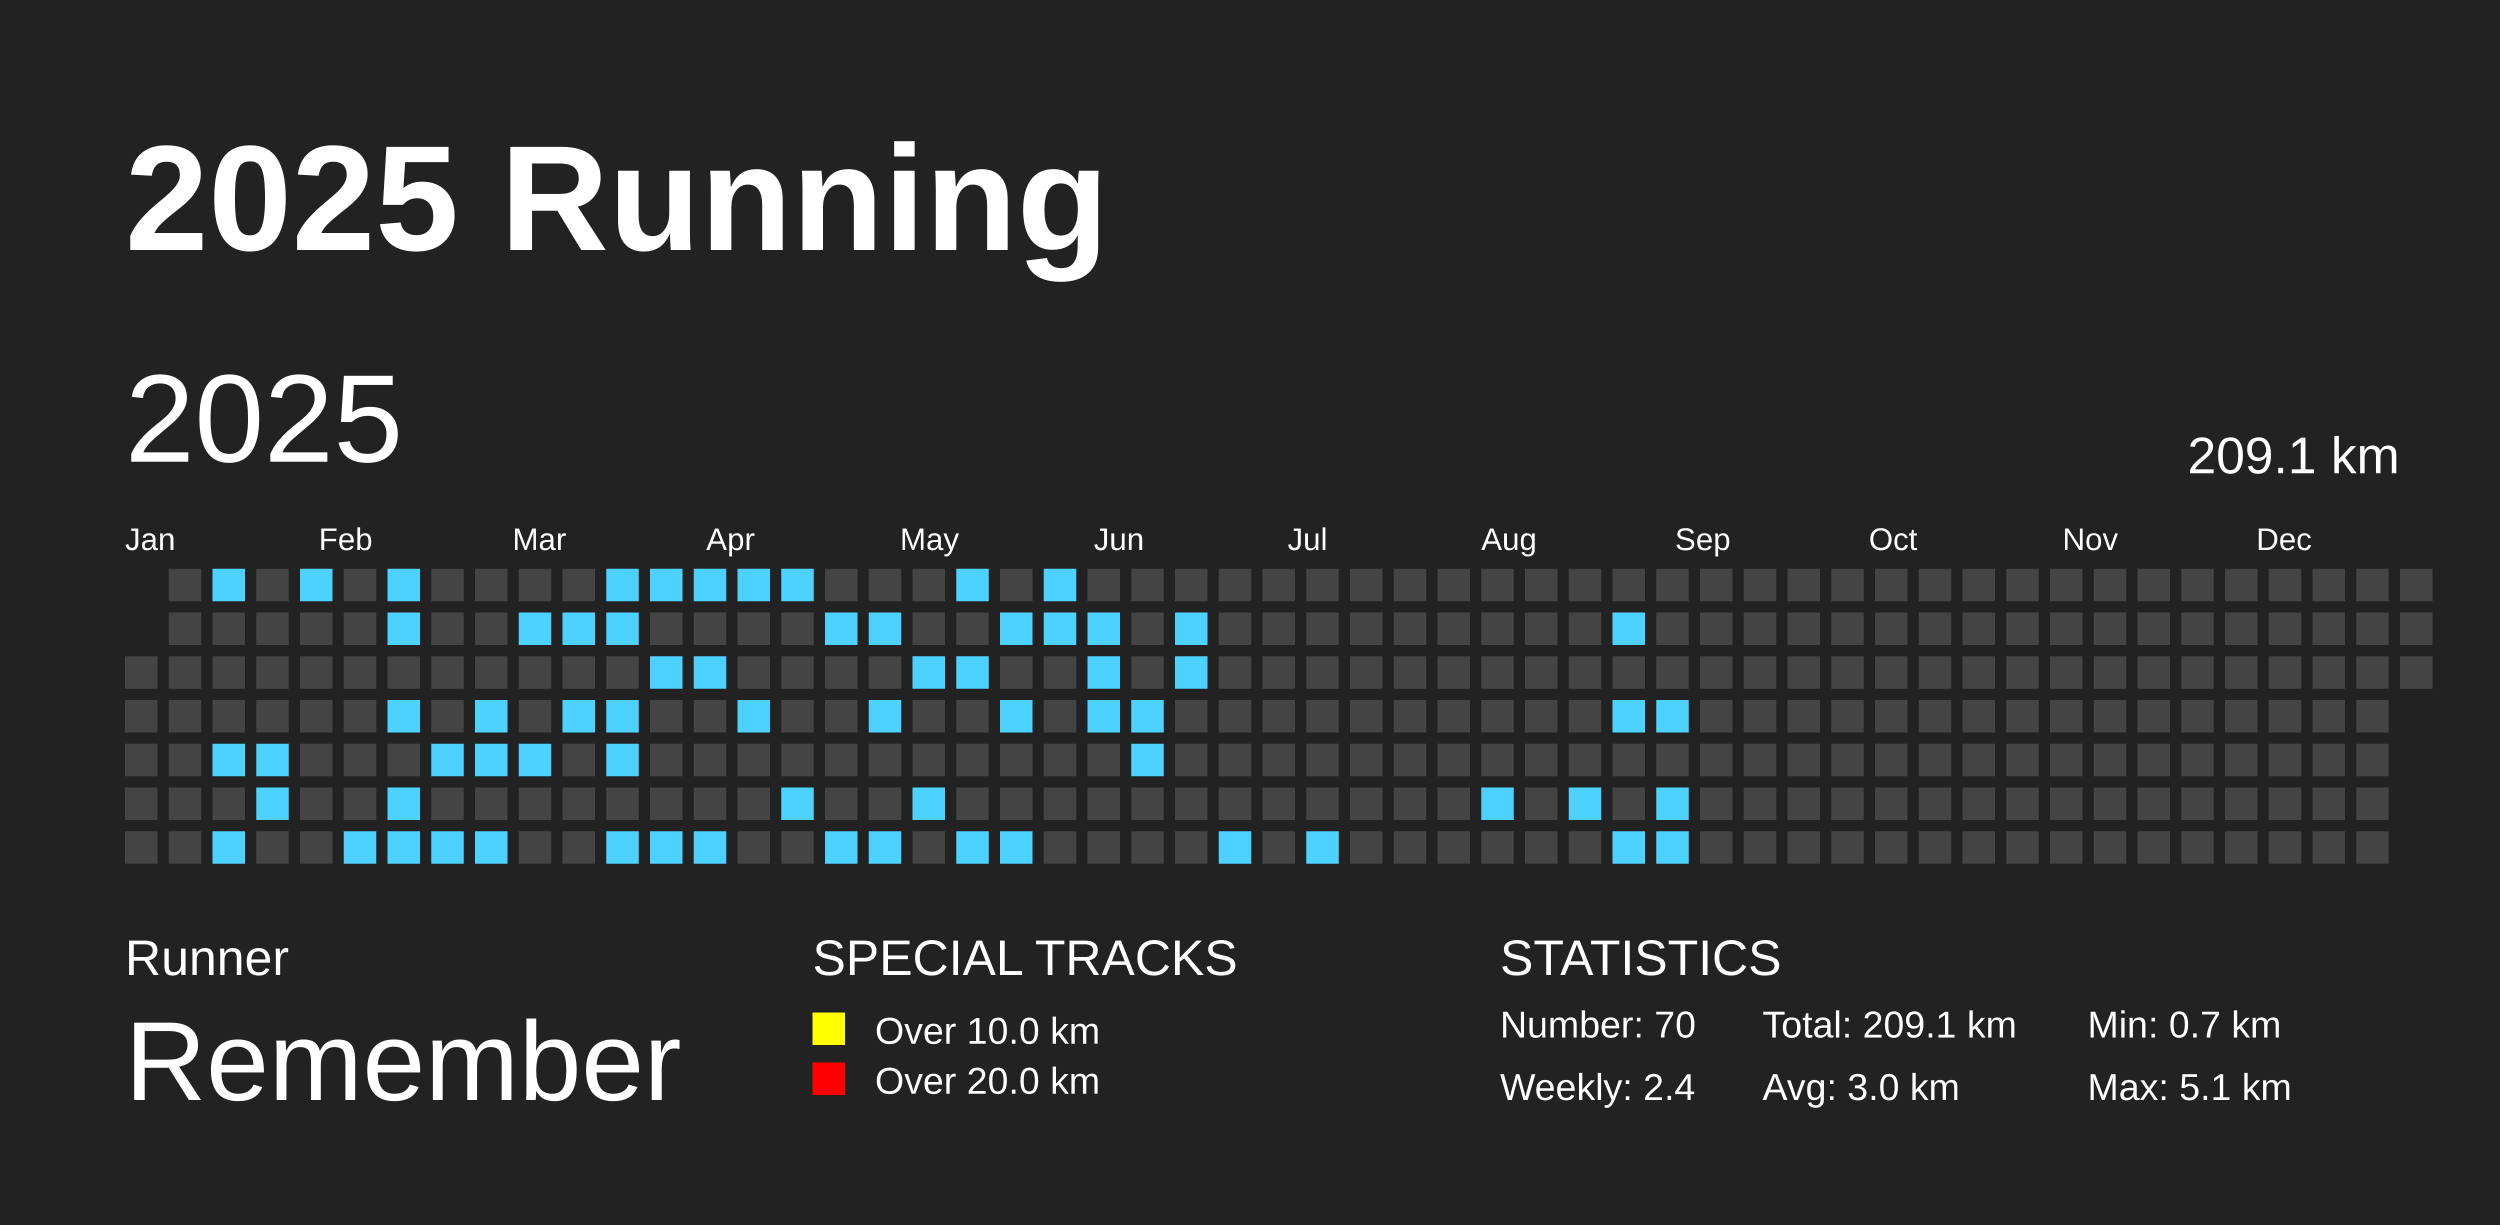
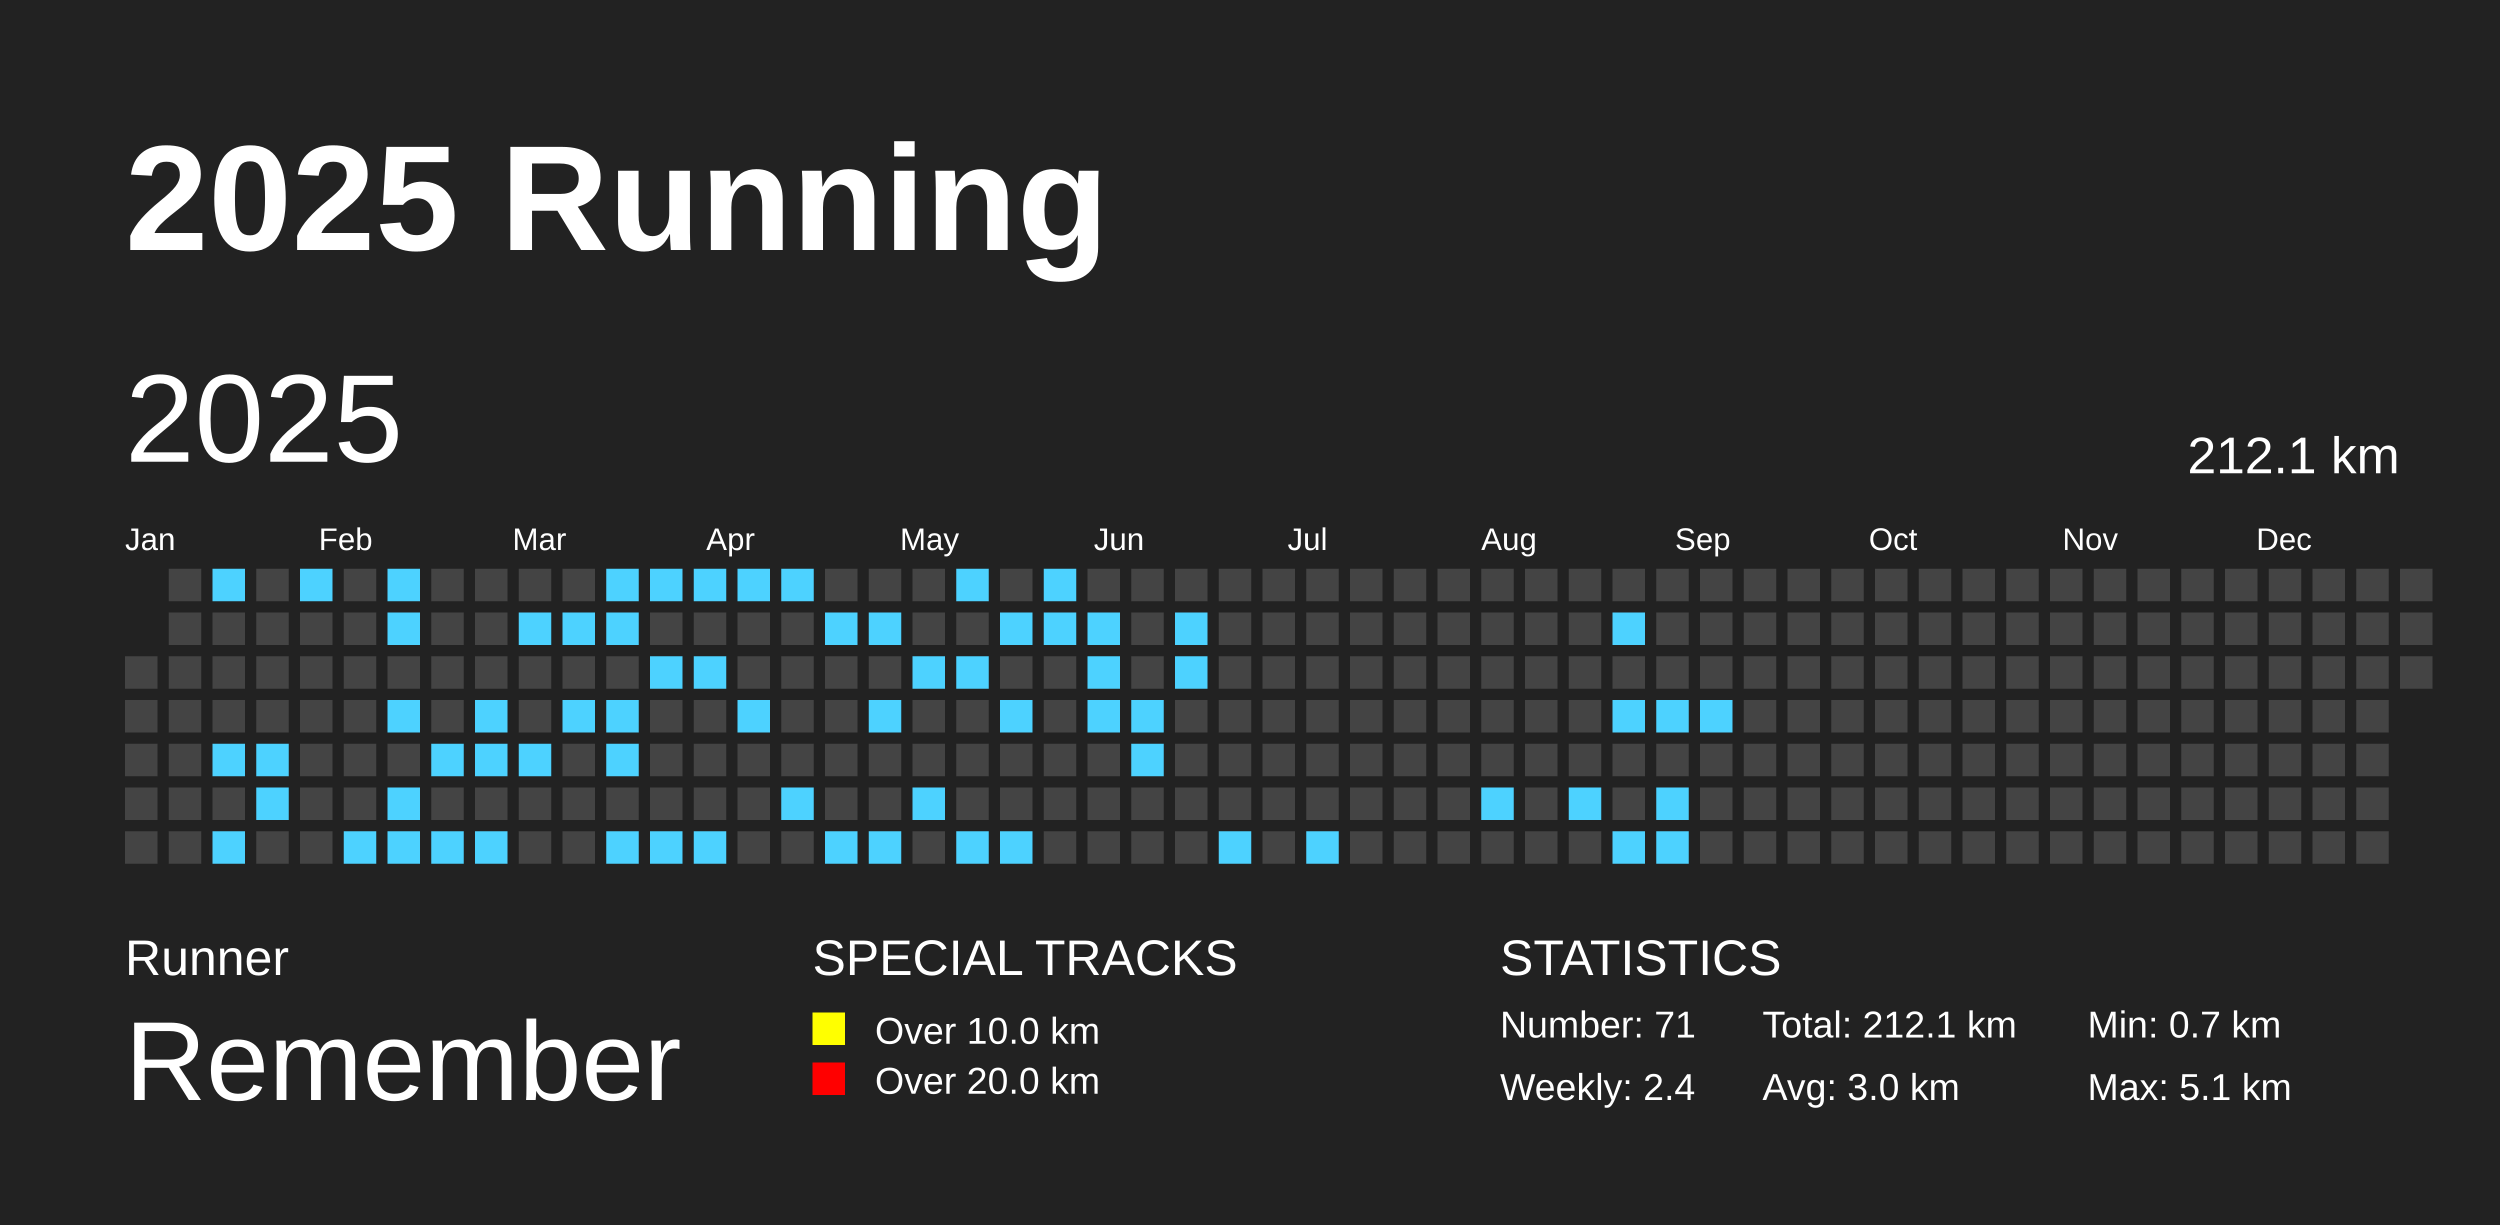
<svg xmlns="http://www.w3.org/2000/svg" baseProfile="full" height="98mm" version="1.1" viewBox="0,0,200,98" width="200mm">
  <defs />
  <rect fill="#222222" height="98" width="200" x="0" y="0" />
  <text fill="#FFFFFF" style="font-size:12px; font-family:Arial; font-weight:bold;" x="10" y="20">2025 Running</text>
  <text fill="#FFFFFF" style="font-size:4px; font-family:Arial" x="10" y="78">Runner</text>
  <text fill="#FFFFFF" style="font-size:9px; font-family:Arial" x="10" y="88">Remember</text>
  <text fill="#FFFFFF" style="font-size:4px; font-family:Arial" x="65" y="78">SPECIAL TRACKS</text>
  <rect fill="yellow" height="2.6" width="2.6" x="65" y="81" />
  <text fill="#FFFFFF" style="font-size:3px; font-family:Arial" x="70" y="83.5">Over 10.0 km</text>
  <rect fill="red" height="2.6" width="2.6" x="65" y="85" />
  <text fill="#FFFFFF" style="font-size:3px; font-family:Arial" x="70" y="87.5">Over 20.0 km</text>
  <text fill="#FFFFFF" style="font-size:4px; font-family:Arial" x="120" y="78">STATISTICS</text>
-   <text fill="#FFFFFF" style="font-size:3px; font-family:Arial" x="120" y="83">Number: 70</text>
+   <text fill="#FFFFFF" style="font-size:3px; font-family:Arial" x="120" y="83">Number: 71</text>
  <text fill="#FFFFFF" style="font-size:3px; font-family:Arial" x="120" y="88">Weekly: 2.4</text>
-   <text fill="#FFFFFF" style="font-size:3px; font-family:Arial" x="141" y="83">Total: 209.1 km</text>
+   <text fill="#FFFFFF" style="font-size:3px; font-family:Arial" x="141" y="83">Total: 212.1 km</text>
  <text fill="#FFFFFF" style="font-size:3px; font-family:Arial" x="141" y="88">Avg: 3.0 km</text>
  <text fill="#FFFFFF" style="font-size:3px; font-family:Arial" x="167" y="83">Min: 0.7 km</text>
  <text fill="#FFFFFF" style="font-size:3px; font-family:Arial" x="167" y="88">Max: 5.1 km</text>
  <text dominant-baseline="hanging" fill="#FFFFFF" style="font-size:10.0px; font-family:Arial;" x="10" y="30">2025</text>
-   <text dominant-baseline="hanging" fill="#FFFFFF" style="font-size:4.125px; font-family:Arial;" x="175" y="35">209.1 km</text>
+   <text dominant-baseline="hanging" fill="#FFFFFF" style="font-size:4.125px; font-family:Arial;" x="175" y="35">212.1 km</text>
  <text fill="#FFFFFF" style="font-size:2.5px; font-family:Arial" x="10.0" y="44">Jan</text>
  <text fill="#FFFFFF" style="font-size:2.5px; font-family:Arial" x="25.5" y="44">Feb</text>
  <text fill="#FFFFFF" style="font-size:2.5px; font-family:Arial" x="41.0" y="44">Mar</text>
  <text fill="#FFFFFF" style="font-size:2.5px; font-family:Arial" x="56.5" y="44">Apr</text>
  <text fill="#FFFFFF" style="font-size:2.5px; font-family:Arial" x="72.0" y="44">May</text>
  <text fill="#FFFFFF" style="font-size:2.5px; font-family:Arial" x="87.5" y="44">Jun</text>
  <text fill="#FFFFFF" style="font-size:2.5px; font-family:Arial" x="103.0" y="44">Jul</text>
  <text fill="#FFFFFF" style="font-size:2.5px; font-family:Arial" x="118.5" y="44">Aug</text>
  <text fill="#FFFFFF" style="font-size:2.5px; font-family:Arial" x="134.0" y="44">Sep</text>
  <text fill="#FFFFFF" style="font-size:2.5px; font-family:Arial" x="149.5" y="44">Oct</text>
  <text fill="#FFFFFF" style="font-size:2.5px; font-family:Arial" x="165.0" y="44">Nov</text>
  <text fill="#FFFFFF" style="font-size:2.5px; font-family:Arial" x="180.5" y="44">Dec</text>
  <rect fill="#444444" height="2.6" width="2.6" x="10.0" y="52.5" />
  <rect fill="#444444" height="2.6" width="2.6" x="10.0" y="56.0" />
  <rect fill="#444444" height="2.6" width="2.6" x="10.0" y="59.5" />
  <rect fill="#444444" height="2.6" width="2.6" x="10.0" y="63.0" />
  <rect fill="#444444" height="2.6" width="2.6" x="10.0" y="66.5" />
  <rect fill="#444444" height="2.6" width="2.6" x="13.5" y="45.5" />
  <rect fill="#444444" height="2.6" width="2.6" x="13.5" y="49.0" />
  <rect fill="#444444" height="2.6" width="2.6" x="13.5" y="52.5" />
  <rect fill="#444444" height="2.6" width="2.6" x="13.5" y="56.0" />
  <rect fill="#444444" height="2.6" width="2.6" x="13.5" y="59.5" />
  <rect fill="#444444" height="2.6" width="2.6" x="13.5" y="63.0" />
  <rect fill="#444444" height="2.6" width="2.6" x="13.5" y="66.5" />
  <rect fill="#4DD2FF" height="2.6" width="2.6" x="17.0" y="45.5" />
  <rect fill="#444444" height="2.6" width="2.6" x="17.0" y="49.0" />
  <rect fill="#444444" height="2.6" width="2.6" x="17.0" y="52.5" />
  <rect fill="#444444" height="2.6" width="2.6" x="17.0" y="56.0" />
  <rect fill="#4DD2FF" height="2.6" width="2.6" x="17.0" y="59.5" />
  <rect fill="#444444" height="2.6" width="2.6" x="17.0" y="63.0" />
  <rect fill="#4DD2FF" height="2.6" width="2.6" x="17.0" y="66.5" />
  <rect fill="#444444" height="2.6" width="2.6" x="20.5" y="45.5" />
  <rect fill="#444444" height="2.6" width="2.6" x="20.5" y="49.0" />
  <rect fill="#444444" height="2.6" width="2.6" x="20.5" y="52.5" />
  <rect fill="#444444" height="2.6" width="2.6" x="20.5" y="56.0" />
  <rect fill="#4DD2FF" height="2.6" width="2.6" x="20.5" y="59.5" />
  <rect fill="#4DD2FF" height="2.6" width="2.6" x="20.5" y="63.0" />
  <rect fill="#444444" height="2.6" width="2.6" x="20.5" y="66.5" />
  <rect fill="#4DD2FF" height="2.6" width="2.6" x="24.0" y="45.5" />
  <rect fill="#444444" height="2.6" width="2.6" x="24.0" y="49.0" />
  <rect fill="#444444" height="2.6" width="2.6" x="24.0" y="52.5" />
  <rect fill="#444444" height="2.6" width="2.6" x="24.0" y="56.0" />
  <rect fill="#444444" height="2.6" width="2.6" x="24.0" y="59.5" />
  <rect fill="#444444" height="2.6" width="2.6" x="24.0" y="63.0" />
  <rect fill="#444444" height="2.6" width="2.6" x="24.0" y="66.5" />
  <rect fill="#444444" height="2.6" width="2.6" x="27.5" y="45.5" />
  <rect fill="#444444" height="2.6" width="2.6" x="27.5" y="49.0" />
  <rect fill="#444444" height="2.6" width="2.6" x="27.5" y="52.5" />
  <rect fill="#444444" height="2.6" width="2.6" x="27.5" y="56.0" />
  <rect fill="#444444" height="2.6" width="2.6" x="27.5" y="59.5" />
  <rect fill="#444444" height="2.6" width="2.6" x="27.5" y="63.0" />
  <rect fill="#4DD2FF" height="2.6" width="2.6" x="27.5" y="66.5" />
  <rect fill="#4DD2FF" height="2.6" width="2.6" x="31.0" y="45.5" />
  <rect fill="#4DD2FF" height="2.6" width="2.6" x="31.0" y="49.0" />
  <rect fill="#444444" height="2.6" width="2.6" x="31.0" y="52.5" />
  <rect fill="#4DD2FF" height="2.6" width="2.6" x="31.0" y="56.0" />
  <rect fill="#444444" height="2.6" width="2.6" x="31.0" y="59.5" />
  <rect fill="#4DD2FF" height="2.6" width="2.6" x="31.0" y="63.0" />
  <rect fill="#4DD2FF" height="2.6" width="2.6" x="31.0" y="66.5" />
  <rect fill="#444444" height="2.6" width="2.6" x="34.5" y="45.5" />
  <rect fill="#444444" height="2.6" width="2.6" x="34.5" y="49.0" />
  <rect fill="#444444" height="2.6" width="2.6" x="34.5" y="52.5" />
  <rect fill="#444444" height="2.6" width="2.6" x="34.5" y="56.0" />
  <rect fill="#4DD2FF" height="2.6" width="2.6" x="34.5" y="59.5" />
  <rect fill="#444444" height="2.6" width="2.6" x="34.5" y="63.0" />
  <rect fill="#4DD2FF" height="2.6" width="2.6" x="34.5" y="66.5" />
  <rect fill="#444444" height="2.6" width="2.6" x="38.0" y="45.5" />
  <rect fill="#444444" height="2.6" width="2.6" x="38.0" y="49.0" />
  <rect fill="#444444" height="2.6" width="2.6" x="38.0" y="52.5" />
  <rect fill="#4DD2FF" height="2.6" width="2.6" x="38.0" y="56.0" />
  <rect fill="#4DD2FF" height="2.6" width="2.6" x="38.0" y="59.5" />
  <rect fill="#444444" height="2.6" width="2.6" x="38.0" y="63.0" />
  <rect fill="#4DD2FF" height="2.6" width="2.6" x="38.0" y="66.5" />
  <rect fill="#444444" height="2.6" width="2.6" x="41.5" y="45.5" />
  <rect fill="#4DD2FF" height="2.6" width="2.6" x="41.5" y="49.0" />
  <rect fill="#444444" height="2.6" width="2.6" x="41.5" y="52.5" />
  <rect fill="#444444" height="2.6" width="2.6" x="41.5" y="56.0" />
  <rect fill="#4DD2FF" height="2.6" width="2.6" x="41.5" y="59.5" />
  <rect fill="#444444" height="2.6" width="2.6" x="41.5" y="63.0" />
  <rect fill="#444444" height="2.6" width="2.6" x="41.5" y="66.5" />
  <rect fill="#444444" height="2.6" width="2.6" x="45.0" y="45.5" />
  <rect fill="#4DD2FF" height="2.6" width="2.6" x="45.0" y="49.0" />
  <rect fill="#444444" height="2.6" width="2.6" x="45.0" y="52.5" />
  <rect fill="#4DD2FF" height="2.6" width="2.6" x="45.0" y="56.0" />
  <rect fill="#444444" height="2.6" width="2.6" x="45.0" y="59.5" />
  <rect fill="#444444" height="2.6" width="2.6" x="45.0" y="63.0" />
  <rect fill="#444444" height="2.6" width="2.6" x="45.0" y="66.5" />
  <rect fill="#4DD2FF" height="2.6" width="2.6" x="48.5" y="45.5" />
  <rect fill="#4DD2FF" height="2.6" width="2.6" x="48.5" y="49.0" />
  <rect fill="#444444" height="2.6" width="2.6" x="48.5" y="52.5" />
  <rect fill="#4DD2FF" height="2.6" width="2.6" x="48.5" y="56.0" />
  <rect fill="#4DD2FF" height="2.6" width="2.6" x="48.5" y="59.5" />
  <rect fill="#444444" height="2.6" width="2.6" x="48.5" y="63.0" />
  <rect fill="#4DD2FF" height="2.6" width="2.6" x="48.5" y="66.5" />
  <rect fill="#4DD2FF" height="2.6" width="2.6" x="52.0" y="45.5" />
  <rect fill="#444444" height="2.6" width="2.6" x="52.0" y="49.0" />
  <rect fill="#4DD2FF" height="2.6" width="2.6" x="52.0" y="52.5" />
  <rect fill="#444444" height="2.6" width="2.6" x="52.0" y="56.0" />
  <rect fill="#444444" height="2.6" width="2.6" x="52.0" y="59.5" />
  <rect fill="#444444" height="2.6" width="2.6" x="52.0" y="63.0" />
  <rect fill="#4DD2FF" height="2.6" width="2.6" x="52.0" y="66.5" />
  <rect fill="#4DD2FF" height="2.6" width="2.6" x="55.5" y="45.5" />
  <rect fill="#444444" height="2.6" width="2.6" x="55.5" y="49.0" />
  <rect fill="#4DD2FF" height="2.6" width="2.6" x="55.5" y="52.5" />
  <rect fill="#444444" height="2.6" width="2.6" x="55.5" y="56.0" />
  <rect fill="#444444" height="2.6" width="2.6" x="55.5" y="59.5" />
  <rect fill="#444444" height="2.6" width="2.6" x="55.5" y="63.0" />
  <rect fill="#4DD2FF" height="2.6" width="2.6" x="55.5" y="66.5" />
  <rect fill="#4DD2FF" height="2.6" width="2.6" x="59.0" y="45.5" />
  <rect fill="#444444" height="2.6" width="2.6" x="59.0" y="49.0" />
  <rect fill="#444444" height="2.6" width="2.6" x="59.0" y="52.5" />
  <rect fill="#4DD2FF" height="2.6" width="2.6" x="59.0" y="56.0" />
  <rect fill="#444444" height="2.6" width="2.6" x="59.0" y="59.5" />
  <rect fill="#444444" height="2.6" width="2.6" x="59.0" y="63.0" />
  <rect fill="#444444" height="2.6" width="2.6" x="59.0" y="66.5" />
  <rect fill="#4DD2FF" height="2.6" width="2.6" x="62.5" y="45.5" />
  <rect fill="#444444" height="2.6" width="2.6" x="62.5" y="49.0" />
  <rect fill="#444444" height="2.6" width="2.6" x="62.5" y="52.5" />
  <rect fill="#444444" height="2.6" width="2.6" x="62.5" y="56.0" />
  <rect fill="#444444" height="2.6" width="2.6" x="62.5" y="59.5" />
  <rect fill="#4DD2FF" height="2.6" width="2.6" x="62.5" y="63.0" />
  <rect fill="#444444" height="2.6" width="2.6" x="62.5" y="66.5" />
  <rect fill="#444444" height="2.6" width="2.6" x="66.0" y="45.5" />
  <rect fill="#4DD2FF" height="2.6" width="2.6" x="66.0" y="49.0" />
  <rect fill="#444444" height="2.6" width="2.6" x="66.0" y="52.5" />
  <rect fill="#444444" height="2.6" width="2.6" x="66.0" y="56.0" />
  <rect fill="#444444" height="2.6" width="2.6" x="66.0" y="59.5" />
  <rect fill="#444444" height="2.6" width="2.6" x="66.0" y="63.0" />
  <rect fill="#4DD2FF" height="2.6" width="2.6" x="66.0" y="66.5" />
  <rect fill="#444444" height="2.6" width="2.6" x="69.5" y="45.5" />
  <rect fill="#4DD2FF" height="2.6" width="2.6" x="69.5" y="49.0" />
  <rect fill="#444444" height="2.6" width="2.6" x="69.5" y="52.5" />
  <rect fill="#4DD2FF" height="2.6" width="2.6" x="69.5" y="56.0" />
  <rect fill="#444444" height="2.6" width="2.6" x="69.5" y="59.5" />
  <rect fill="#444444" height="2.6" width="2.6" x="69.5" y="63.0" />
  <rect fill="#4DD2FF" height="2.6" width="2.6" x="69.5" y="66.5" />
  <rect fill="#444444" height="2.6" width="2.6" x="73.0" y="45.5" />
  <rect fill="#444444" height="2.6" width="2.6" x="73.0" y="49.0" />
  <rect fill="#4DD2FF" height="2.6" width="2.6" x="73.0" y="52.5" />
  <rect fill="#444444" height="2.6" width="2.6" x="73.0" y="56.0" />
  <rect fill="#444444" height="2.6" width="2.6" x="73.0" y="59.5" />
  <rect fill="#4DD2FF" height="2.6" width="2.6" x="73.0" y="63.0" />
  <rect fill="#444444" height="2.6" width="2.6" x="73.0" y="66.5" />
  <rect fill="#4DD2FF" height="2.6" width="2.6" x="76.5" y="45.5" />
  <rect fill="#444444" height="2.6" width="2.6" x="76.5" y="49.0" />
  <rect fill="#4DD2FF" height="2.6" width="2.6" x="76.5" y="52.5" />
  <rect fill="#444444" height="2.6" width="2.6" x="76.5" y="56.0" />
  <rect fill="#444444" height="2.6" width="2.6" x="76.5" y="59.5" />
  <rect fill="#444444" height="2.6" width="2.6" x="76.5" y="63.0" />
  <rect fill="#4DD2FF" height="2.6" width="2.6" x="76.5" y="66.5" />
  <rect fill="#444444" height="2.6" width="2.6" x="80.0" y="45.5" />
  <rect fill="#4DD2FF" height="2.6" width="2.6" x="80.0" y="49.0" />
  <rect fill="#444444" height="2.6" width="2.6" x="80.0" y="52.5" />
  <rect fill="#4DD2FF" height="2.6" width="2.6" x="80.0" y="56.0" />
  <rect fill="#444444" height="2.6" width="2.6" x="80.0" y="59.5" />
  <rect fill="#444444" height="2.6" width="2.6" x="80.0" y="63.0" />
  <rect fill="#4DD2FF" height="2.6" width="2.6" x="80.0" y="66.5" />
  <rect fill="#4DD2FF" height="2.6" width="2.6" x="83.5" y="45.5" />
  <rect fill="#4DD2FF" height="2.6" width="2.6" x="83.5" y="49.0" />
  <rect fill="#444444" height="2.6" width="2.6" x="83.5" y="52.5" />
  <rect fill="#444444" height="2.6" width="2.6" x="83.5" y="56.0" />
  <rect fill="#444444" height="2.6" width="2.6" x="83.5" y="59.5" />
  <rect fill="#444444" height="2.6" width="2.6" x="83.5" y="63.0" />
  <rect fill="#444444" height="2.6" width="2.6" x="83.5" y="66.5" />
  <rect fill="#444444" height="2.6" width="2.6" x="87.0" y="45.5" />
  <rect fill="#4DD2FF" height="2.6" width="2.6" x="87.0" y="49.0" />
  <rect fill="#4DD2FF" height="2.6" width="2.6" x="87.0" y="52.5" />
  <rect fill="#4DD2FF" height="2.6" width="2.6" x="87.0" y="56.0" />
  <rect fill="#444444" height="2.6" width="2.6" x="87.0" y="59.5" />
  <rect fill="#444444" height="2.6" width="2.6" x="87.0" y="63.0" />
  <rect fill="#444444" height="2.6" width="2.6" x="87.0" y="66.5" />
  <rect fill="#444444" height="2.6" width="2.6" x="90.5" y="45.5" />
  <rect fill="#444444" height="2.6" width="2.6" x="90.5" y="49.0" />
  <rect fill="#444444" height="2.6" width="2.6" x="90.5" y="52.5" />
  <rect fill="#4DD2FF" height="2.6" width="2.6" x="90.5" y="56.0" />
  <rect fill="#4DD2FF" height="2.6" width="2.6" x="90.5" y="59.5" />
  <rect fill="#444444" height="2.6" width="2.6" x="90.5" y="63.0" />
  <rect fill="#444444" height="2.6" width="2.6" x="90.5" y="66.5" />
  <rect fill="#444444" height="2.6" width="2.6" x="94.0" y="45.5" />
  <rect fill="#4DD2FF" height="2.6" width="2.6" x="94.0" y="49.0" />
  <rect fill="#4DD2FF" height="2.6" width="2.6" x="94.0" y="52.5" />
  <rect fill="#444444" height="2.6" width="2.6" x="94.0" y="56.0" />
  <rect fill="#444444" height="2.6" width="2.6" x="94.0" y="59.5" />
  <rect fill="#444444" height="2.6" width="2.6" x="94.0" y="63.0" />
  <rect fill="#444444" height="2.6" width="2.6" x="94.0" y="66.5" />
  <rect fill="#444444" height="2.6" width="2.6" x="97.5" y="45.5" />
  <rect fill="#444444" height="2.6" width="2.6" x="97.5" y="49.0" />
  <rect fill="#444444" height="2.6" width="2.6" x="97.5" y="52.5" />
  <rect fill="#444444" height="2.6" width="2.6" x="97.5" y="56.0" />
  <rect fill="#444444" height="2.6" width="2.6" x="97.5" y="59.5" />
  <rect fill="#444444" height="2.6" width="2.6" x="97.5" y="63.0" />
  <rect fill="#4DD2FF" height="2.6" width="2.6" x="97.5" y="66.5" />
  <rect fill="#444444" height="2.6" width="2.6" x="101.0" y="45.5" />
  <rect fill="#444444" height="2.6" width="2.6" x="101.0" y="49.0" />
  <rect fill="#444444" height="2.6" width="2.6" x="101.0" y="52.5" />
  <rect fill="#444444" height="2.6" width="2.6" x="101.0" y="56.0" />
  <rect fill="#444444" height="2.6" width="2.6" x="101.0" y="59.5" />
  <rect fill="#444444" height="2.6" width="2.6" x="101.0" y="63.0" />
  <rect fill="#444444" height="2.6" width="2.6" x="101.0" y="66.5" />
  <rect fill="#444444" height="2.6" width="2.6" x="104.5" y="45.5" />
  <rect fill="#444444" height="2.6" width="2.6" x="104.5" y="49.0" />
  <rect fill="#444444" height="2.6" width="2.6" x="104.5" y="52.5" />
  <rect fill="#444444" height="2.6" width="2.6" x="104.5" y="56.0" />
  <rect fill="#444444" height="2.6" width="2.6" x="104.5" y="59.5" />
  <rect fill="#444444" height="2.6" width="2.6" x="104.5" y="63.0" />
  <rect fill="#4DD2FF" height="2.6" width="2.6" x="104.5" y="66.5" />
  <rect fill="#444444" height="2.6" width="2.6" x="108.0" y="45.5" />
  <rect fill="#444444" height="2.6" width="2.6" x="108.0" y="49.0" />
  <rect fill="#444444" height="2.6" width="2.6" x="108.0" y="52.5" />
  <rect fill="#444444" height="2.6" width="2.6" x="108.0" y="56.0" />
  <rect fill="#444444" height="2.6" width="2.6" x="108.0" y="59.5" />
  <rect fill="#444444" height="2.6" width="2.6" x="108.0" y="63.0" />
  <rect fill="#444444" height="2.6" width="2.6" x="108.0" y="66.5" />
  <rect fill="#444444" height="2.6" width="2.6" x="111.5" y="45.5" />
  <rect fill="#444444" height="2.6" width="2.6" x="111.5" y="49.0" />
  <rect fill="#444444" height="2.6" width="2.6" x="111.5" y="52.5" />
  <rect fill="#444444" height="2.6" width="2.6" x="111.5" y="56.0" />
  <rect fill="#444444" height="2.6" width="2.6" x="111.5" y="59.5" />
  <rect fill="#444444" height="2.6" width="2.6" x="111.5" y="63.0" />
  <rect fill="#444444" height="2.6" width="2.6" x="111.5" y="66.5" />
  <rect fill="#444444" height="2.6" width="2.6" x="115.0" y="45.5" />
  <rect fill="#444444" height="2.6" width="2.6" x="115.0" y="49.0" />
  <rect fill="#444444" height="2.6" width="2.6" x="115.0" y="52.5" />
  <rect fill="#444444" height="2.6" width="2.6" x="115.0" y="56.0" />
  <rect fill="#444444" height="2.6" width="2.6" x="115.0" y="59.5" />
  <rect fill="#444444" height="2.6" width="2.6" x="115.0" y="63.0" />
  <rect fill="#444444" height="2.6" width="2.6" x="115.0" y="66.5" />
  <rect fill="#444444" height="2.6" width="2.6" x="118.5" y="45.5" />
  <rect fill="#444444" height="2.6" width="2.6" x="118.5" y="49.0" />
  <rect fill="#444444" height="2.6" width="2.6" x="118.5" y="52.5" />
  <rect fill="#444444" height="2.6" width="2.6" x="118.5" y="56.0" />
  <rect fill="#444444" height="2.6" width="2.6" x="118.5" y="59.5" />
  <rect fill="#4DD2FF" height="2.6" width="2.6" x="118.5" y="63.0" />
  <rect fill="#444444" height="2.6" width="2.6" x="118.5" y="66.5" />
  <rect fill="#444444" height="2.6" width="2.6" x="122.0" y="45.5" />
  <rect fill="#444444" height="2.6" width="2.6" x="122.0" y="49.0" />
  <rect fill="#444444" height="2.6" width="2.6" x="122.0" y="52.5" />
  <rect fill="#444444" height="2.6" width="2.6" x="122.0" y="56.0" />
  <rect fill="#444444" height="2.6" width="2.6" x="122.0" y="59.5" />
  <rect fill="#444444" height="2.6" width="2.6" x="122.0" y="63.0" />
  <rect fill="#444444" height="2.6" width="2.6" x="122.0" y="66.5" />
  <rect fill="#444444" height="2.6" width="2.6" x="125.5" y="45.5" />
  <rect fill="#444444" height="2.6" width="2.6" x="125.5" y="49.0" />
  <rect fill="#444444" height="2.6" width="2.6" x="125.5" y="52.5" />
  <rect fill="#444444" height="2.6" width="2.6" x="125.5" y="56.0" />
  <rect fill="#444444" height="2.6" width="2.6" x="125.5" y="59.5" />
  <rect fill="#4DD2FF" height="2.6" width="2.6" x="125.5" y="63.0" />
  <rect fill="#444444" height="2.6" width="2.6" x="125.5" y="66.5" />
  <rect fill="#444444" height="2.6" width="2.6" x="129.0" y="45.5" />
  <rect fill="#4DD2FF" height="2.6" width="2.6" x="129.0" y="49.0" />
  <rect fill="#444444" height="2.6" width="2.6" x="129.0" y="52.5" />
  <rect fill="#4DD2FF" height="2.6" width="2.6" x="129.0" y="56.0" />
  <rect fill="#444444" height="2.6" width="2.6" x="129.0" y="59.5" />
  <rect fill="#444444" height="2.6" width="2.6" x="129.0" y="63.0" />
  <rect fill="#4DD2FF" height="2.6" width="2.6" x="129.0" y="66.5" />
  <rect fill="#444444" height="2.6" width="2.6" x="132.5" y="45.5" />
  <rect fill="#444444" height="2.6" width="2.6" x="132.5" y="49.0" />
  <rect fill="#444444" height="2.6" width="2.6" x="132.5" y="52.5" />
  <rect fill="#4DD2FF" height="2.6" width="2.6" x="132.5" y="56.0" />
  <rect fill="#444444" height="2.6" width="2.6" x="132.5" y="59.5" />
  <rect fill="#4DD2FF" height="2.6" width="2.6" x="132.5" y="63.0" />
  <rect fill="#4DD2FF" height="2.6" width="2.6" x="132.5" y="66.5" />
  <rect fill="#444444" height="2.6" width="2.6" x="136.0" y="45.5" />
  <rect fill="#444444" height="2.6" width="2.6" x="136.0" y="49.0" />
  <rect fill="#444444" height="2.6" width="2.6" x="136.0" y="52.5" />
-   <rect fill="#444444" height="2.6" width="2.6" x="136.0" y="56.0" />
+   <rect fill="#4DD2FF" height="2.6" width="2.6" x="136.0" y="56.0" />
  <rect fill="#444444" height="2.6" width="2.6" x="136.0" y="59.5" />
  <rect fill="#444444" height="2.6" width="2.6" x="136.0" y="63.0" />
  <rect fill="#444444" height="2.6" width="2.6" x="136.0" y="66.5" />
  <rect fill="#444444" height="2.6" width="2.6" x="139.5" y="45.5" />
  <rect fill="#444444" height="2.6" width="2.6" x="139.5" y="49.0" />
  <rect fill="#444444" height="2.6" width="2.6" x="139.5" y="52.5" />
  <rect fill="#444444" height="2.6" width="2.6" x="139.5" y="56.0" />
  <rect fill="#444444" height="2.6" width="2.6" x="139.5" y="59.5" />
  <rect fill="#444444" height="2.6" width="2.6" x="139.5" y="63.0" />
  <rect fill="#444444" height="2.6" width="2.6" x="139.5" y="66.5" />
  <rect fill="#444444" height="2.6" width="2.6" x="143.0" y="45.5" />
  <rect fill="#444444" height="2.6" width="2.6" x="143.0" y="49.0" />
  <rect fill="#444444" height="2.6" width="2.6" x="143.0" y="52.5" />
  <rect fill="#444444" height="2.6" width="2.6" x="143.0" y="56.0" />
  <rect fill="#444444" height="2.6" width="2.6" x="143.0" y="59.5" />
  <rect fill="#444444" height="2.6" width="2.6" x="143.0" y="63.0" />
  <rect fill="#444444" height="2.6" width="2.6" x="143.0" y="66.5" />
  <rect fill="#444444" height="2.6" width="2.6" x="146.5" y="45.5" />
  <rect fill="#444444" height="2.6" width="2.6" x="146.5" y="49.0" />
  <rect fill="#444444" height="2.6" width="2.6" x="146.5" y="52.5" />
  <rect fill="#444444" height="2.6" width="2.6" x="146.5" y="56.0" />
  <rect fill="#444444" height="2.6" width="2.6" x="146.5" y="59.5" />
  <rect fill="#444444" height="2.6" width="2.6" x="146.5" y="63.0" />
  <rect fill="#444444" height="2.6" width="2.6" x="146.5" y="66.5" />
  <rect fill="#444444" height="2.6" width="2.6" x="150.0" y="45.5" />
  <rect fill="#444444" height="2.6" width="2.6" x="150.0" y="49.0" />
  <rect fill="#444444" height="2.6" width="2.6" x="150.0" y="52.5" />
  <rect fill="#444444" height="2.6" width="2.6" x="150.0" y="56.0" />
  <rect fill="#444444" height="2.6" width="2.6" x="150.0" y="59.5" />
  <rect fill="#444444" height="2.6" width="2.6" x="150.0" y="63.0" />
  <rect fill="#444444" height="2.6" width="2.6" x="150.0" y="66.5" />
  <rect fill="#444444" height="2.6" width="2.6" x="153.5" y="45.5" />
  <rect fill="#444444" height="2.6" width="2.6" x="153.5" y="49.0" />
  <rect fill="#444444" height="2.6" width="2.6" x="153.5" y="52.5" />
  <rect fill="#444444" height="2.6" width="2.6" x="153.5" y="56.0" />
  <rect fill="#444444" height="2.6" width="2.6" x="153.5" y="59.5" />
  <rect fill="#444444" height="2.6" width="2.6" x="153.5" y="63.0" />
  <rect fill="#444444" height="2.6" width="2.6" x="153.5" y="66.5" />
  <rect fill="#444444" height="2.6" width="2.6" x="157.0" y="45.5" />
  <rect fill="#444444" height="2.6" width="2.6" x="157.0" y="49.0" />
  <rect fill="#444444" height="2.6" width="2.6" x="157.0" y="52.5" />
  <rect fill="#444444" height="2.6" width="2.6" x="157.0" y="56.0" />
  <rect fill="#444444" height="2.6" width="2.6" x="157.0" y="59.5" />
  <rect fill="#444444" height="2.6" width="2.6" x="157.0" y="63.0" />
  <rect fill="#444444" height="2.6" width="2.6" x="157.0" y="66.5" />
  <rect fill="#444444" height="2.6" width="2.6" x="160.5" y="45.5" />
  <rect fill="#444444" height="2.6" width="2.6" x="160.5" y="49.0" />
  <rect fill="#444444" height="2.6" width="2.6" x="160.5" y="52.5" />
  <rect fill="#444444" height="2.6" width="2.6" x="160.5" y="56.0" />
  <rect fill="#444444" height="2.6" width="2.6" x="160.5" y="59.5" />
  <rect fill="#444444" height="2.6" width="2.6" x="160.5" y="63.0" />
  <rect fill="#444444" height="2.6" width="2.6" x="160.5" y="66.5" />
  <rect fill="#444444" height="2.6" width="2.6" x="164.0" y="45.5" />
  <rect fill="#444444" height="2.6" width="2.6" x="164.0" y="49.0" />
  <rect fill="#444444" height="2.6" width="2.6" x="164.0" y="52.5" />
  <rect fill="#444444" height="2.6" width="2.6" x="164.0" y="56.0" />
  <rect fill="#444444" height="2.6" width="2.6" x="164.0" y="59.5" />
  <rect fill="#444444" height="2.6" width="2.6" x="164.0" y="63.0" />
  <rect fill="#444444" height="2.6" width="2.6" x="164.0" y="66.5" />
  <rect fill="#444444" height="2.6" width="2.6" x="167.5" y="45.5" />
  <rect fill="#444444" height="2.6" width="2.6" x="167.5" y="49.0" />
  <rect fill="#444444" height="2.6" width="2.6" x="167.5" y="52.5" />
  <rect fill="#444444" height="2.6" width="2.6" x="167.5" y="56.0" />
  <rect fill="#444444" height="2.6" width="2.6" x="167.5" y="59.5" />
  <rect fill="#444444" height="2.6" width="2.6" x="167.5" y="63.0" />
  <rect fill="#444444" height="2.6" width="2.6" x="167.5" y="66.5" />
  <rect fill="#444444" height="2.6" width="2.6" x="171.0" y="45.5" />
  <rect fill="#444444" height="2.6" width="2.6" x="171.0" y="49.0" />
  <rect fill="#444444" height="2.6" width="2.6" x="171.0" y="52.5" />
  <rect fill="#444444" height="2.6" width="2.6" x="171.0" y="56.0" />
  <rect fill="#444444" height="2.6" width="2.6" x="171.0" y="59.5" />
  <rect fill="#444444" height="2.6" width="2.6" x="171.0" y="63.0" />
  <rect fill="#444444" height="2.6" width="2.6" x="171.0" y="66.5" />
  <rect fill="#444444" height="2.6" width="2.6" x="174.5" y="45.5" />
  <rect fill="#444444" height="2.6" width="2.6" x="174.5" y="49.0" />
  <rect fill="#444444" height="2.6" width="2.6" x="174.5" y="52.5" />
  <rect fill="#444444" height="2.6" width="2.6" x="174.5" y="56.0" />
  <rect fill="#444444" height="2.6" width="2.6" x="174.5" y="59.5" />
  <rect fill="#444444" height="2.6" width="2.6" x="174.5" y="63.0" />
  <rect fill="#444444" height="2.6" width="2.6" x="174.5" y="66.5" />
  <rect fill="#444444" height="2.6" width="2.6" x="178.0" y="45.5" />
  <rect fill="#444444" height="2.6" width="2.6" x="178.0" y="49.0" />
  <rect fill="#444444" height="2.6" width="2.6" x="178.0" y="52.5" />
  <rect fill="#444444" height="2.6" width="2.6" x="178.0" y="56.0" />
  <rect fill="#444444" height="2.6" width="2.6" x="178.0" y="59.5" />
  <rect fill="#444444" height="2.6" width="2.6" x="178.0" y="63.0" />
  <rect fill="#444444" height="2.6" width="2.6" x="178.0" y="66.5" />
  <rect fill="#444444" height="2.6" width="2.6" x="181.5" y="45.5" />
  <rect fill="#444444" height="2.6" width="2.6" x="181.5" y="49.0" />
  <rect fill="#444444" height="2.6" width="2.6" x="181.5" y="52.5" />
  <rect fill="#444444" height="2.6" width="2.6" x="181.5" y="56.0" />
  <rect fill="#444444" height="2.6" width="2.6" x="181.5" y="59.5" />
  <rect fill="#444444" height="2.6" width="2.6" x="181.5" y="63.0" />
  <rect fill="#444444" height="2.6" width="2.6" x="181.5" y="66.5" />
  <rect fill="#444444" height="2.6" width="2.6" x="185.0" y="45.5" />
  <rect fill="#444444" height="2.6" width="2.6" x="185.0" y="49.0" />
  <rect fill="#444444" height="2.6" width="2.6" x="185.0" y="52.5" />
  <rect fill="#444444" height="2.6" width="2.6" x="185.0" y="56.0" />
  <rect fill="#444444" height="2.6" width="2.6" x="185.0" y="59.5" />
  <rect fill="#444444" height="2.6" width="2.6" x="185.0" y="63.0" />
  <rect fill="#444444" height="2.6" width="2.6" x="185.0" y="66.5" />
  <rect fill="#444444" height="2.6" width="2.6" x="188.5" y="45.5" />
  <rect fill="#444444" height="2.6" width="2.6" x="188.5" y="49.0" />
  <rect fill="#444444" height="2.6" width="2.6" x="188.5" y="52.5" />
  <rect fill="#444444" height="2.6" width="2.6" x="188.5" y="56.0" />
  <rect fill="#444444" height="2.6" width="2.6" x="188.5" y="59.5" />
  <rect fill="#444444" height="2.6" width="2.6" x="188.5" y="63.0" />
  <rect fill="#444444" height="2.6" width="2.6" x="188.5" y="66.5" />
  <rect fill="#444444" height="2.6" width="2.6" x="192.0" y="45.5" />
  <rect fill="#444444" height="2.6" width="2.6" x="192.0" y="49.0" />
  <rect fill="#444444" height="2.6" width="2.6" x="192.0" y="52.5" />
</svg>
